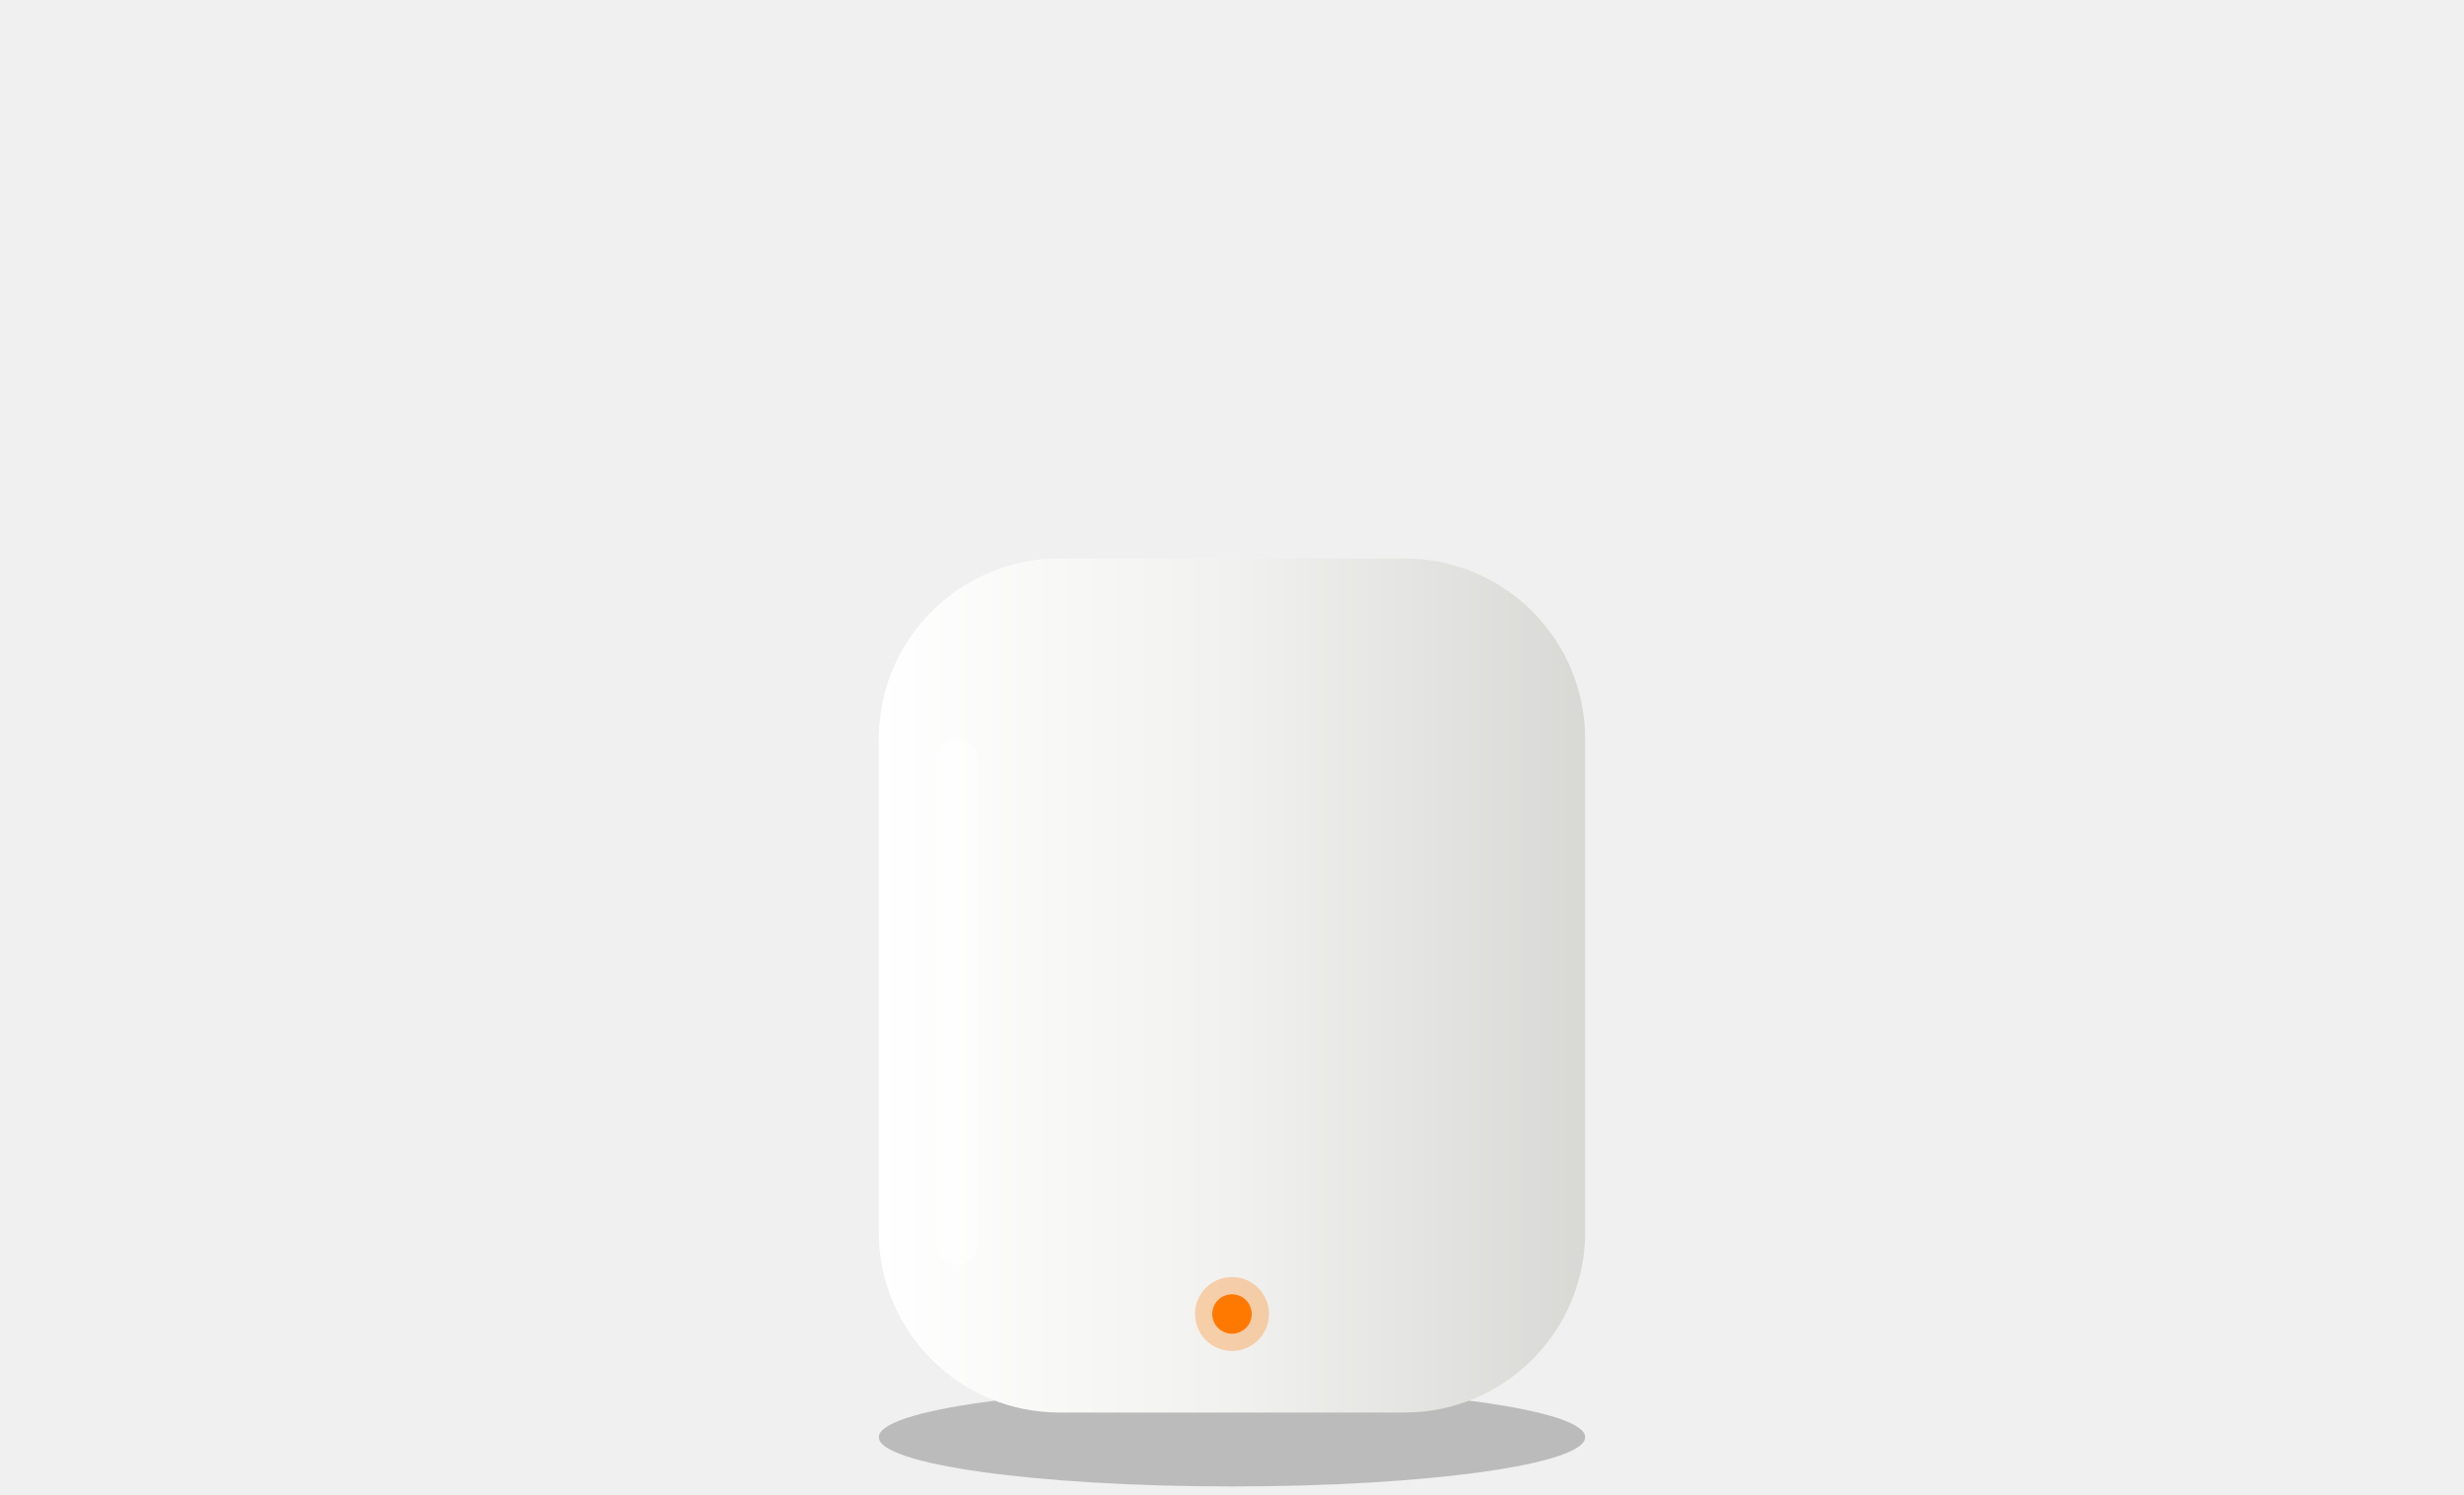
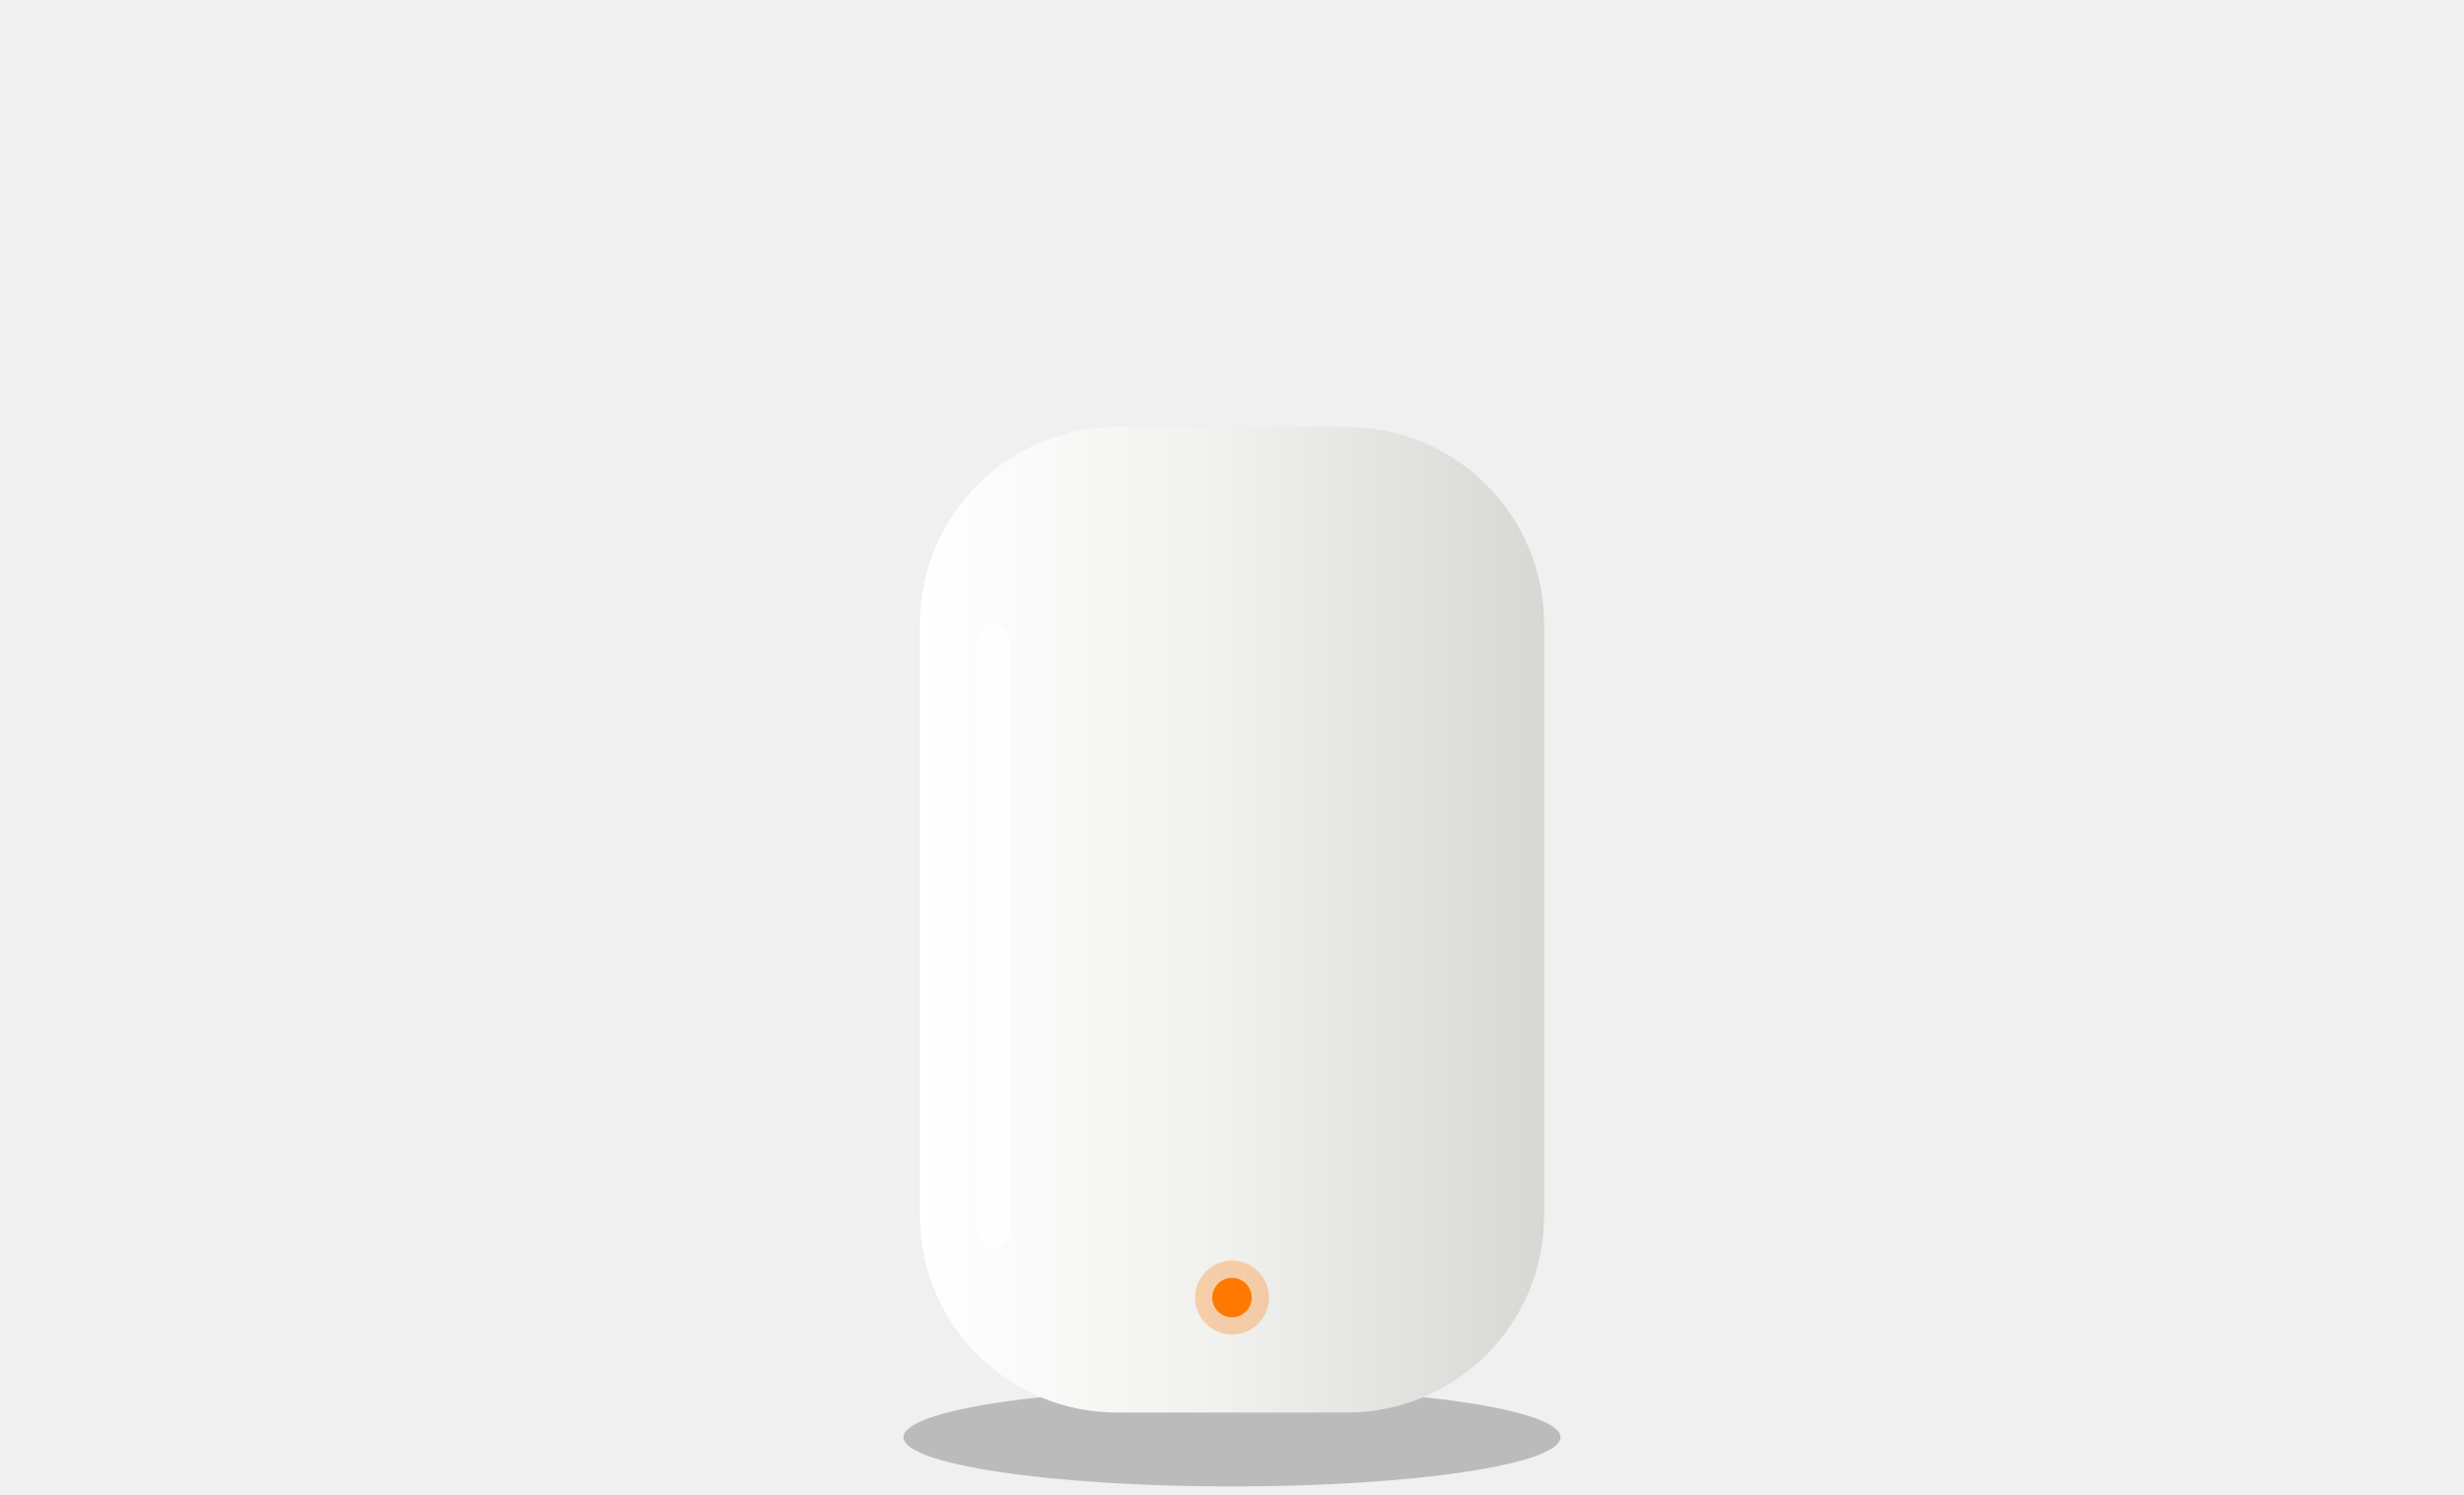
<svg xmlns="http://www.w3.org/2000/svg" viewBox="0 0 300 182">
  <defs>
    <linearGradient id="lb5" x1="0" y1="0" x2="1" y2="0">
      <stop offset="0" stop-color="#ffffff" />
-       <stop offset="0.5" stop-color="#f1f1ef" />
-       <stop offset="1" stop-color="#d8d8d5" />
+       <stop offset="0.45" stop-color="#f2f2f0" />
+       <stop offset="1" stop-color="#d7d7d4" />
    </linearGradient>
  </defs>
-   <ellipse cx="150" cy="175" rx="43" ry="6" opacity=".22" />
-   <rect x="107" y="68" width="86" height="104" rx="22" fill="url(#lb5)" />
-   <rect x="114" y="90" width="5" height="64" rx="2.5" fill="#fff" opacity=".6" />
-   <circle cx="150" cy="160" r="2.4" fill="#ff7900" />
-   <circle cx="150" cy="160" r="4.5" fill="#ff7900" opacity=".3" />
+   <ellipse cx="150" cy="175" rx="40" ry="6" opacity=".22" />
+   <rect x="112" y="52" width="76" height="120" rx="24" fill="url(#lb5)" />
+   <rect x="119" y="76" width="4" height="76" rx="2" fill="#fff" opacity=".65" />
+   <circle cx="150" cy="158" r="2.4" fill="#ff7900" />
+   <circle cx="150" cy="158" r="4.5" fill="#ff7900" opacity=".3" />
</svg>
